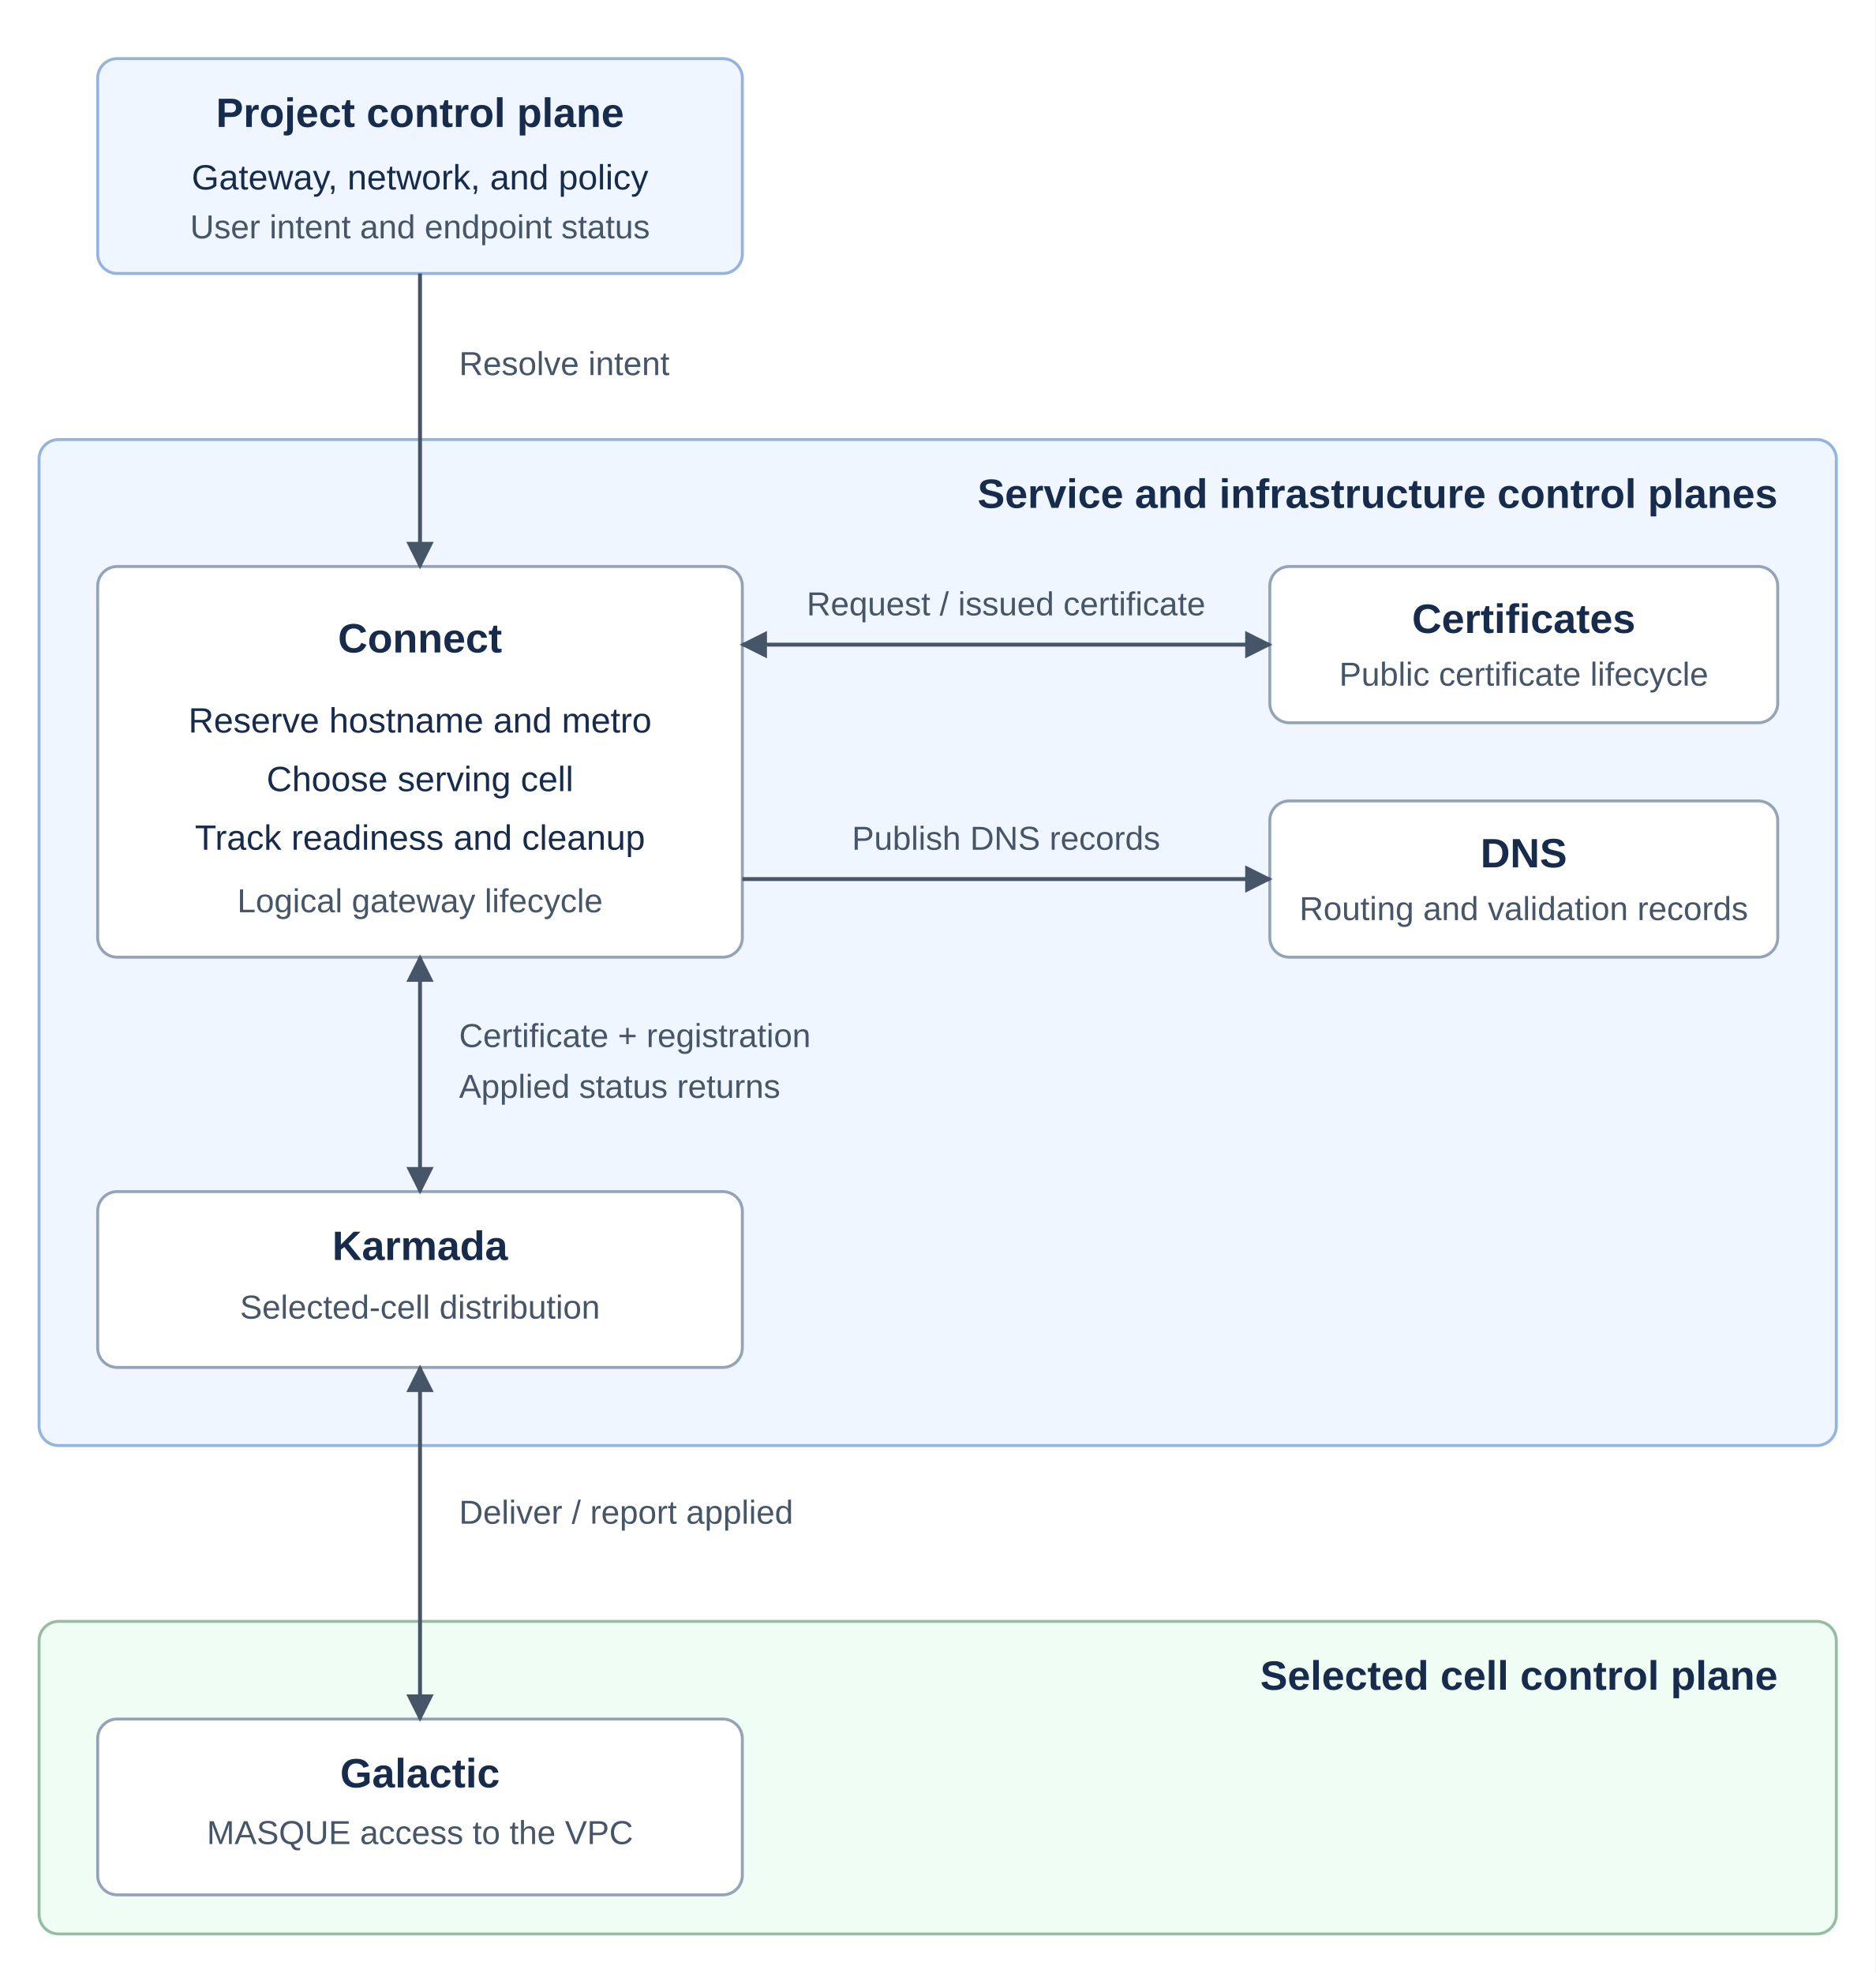
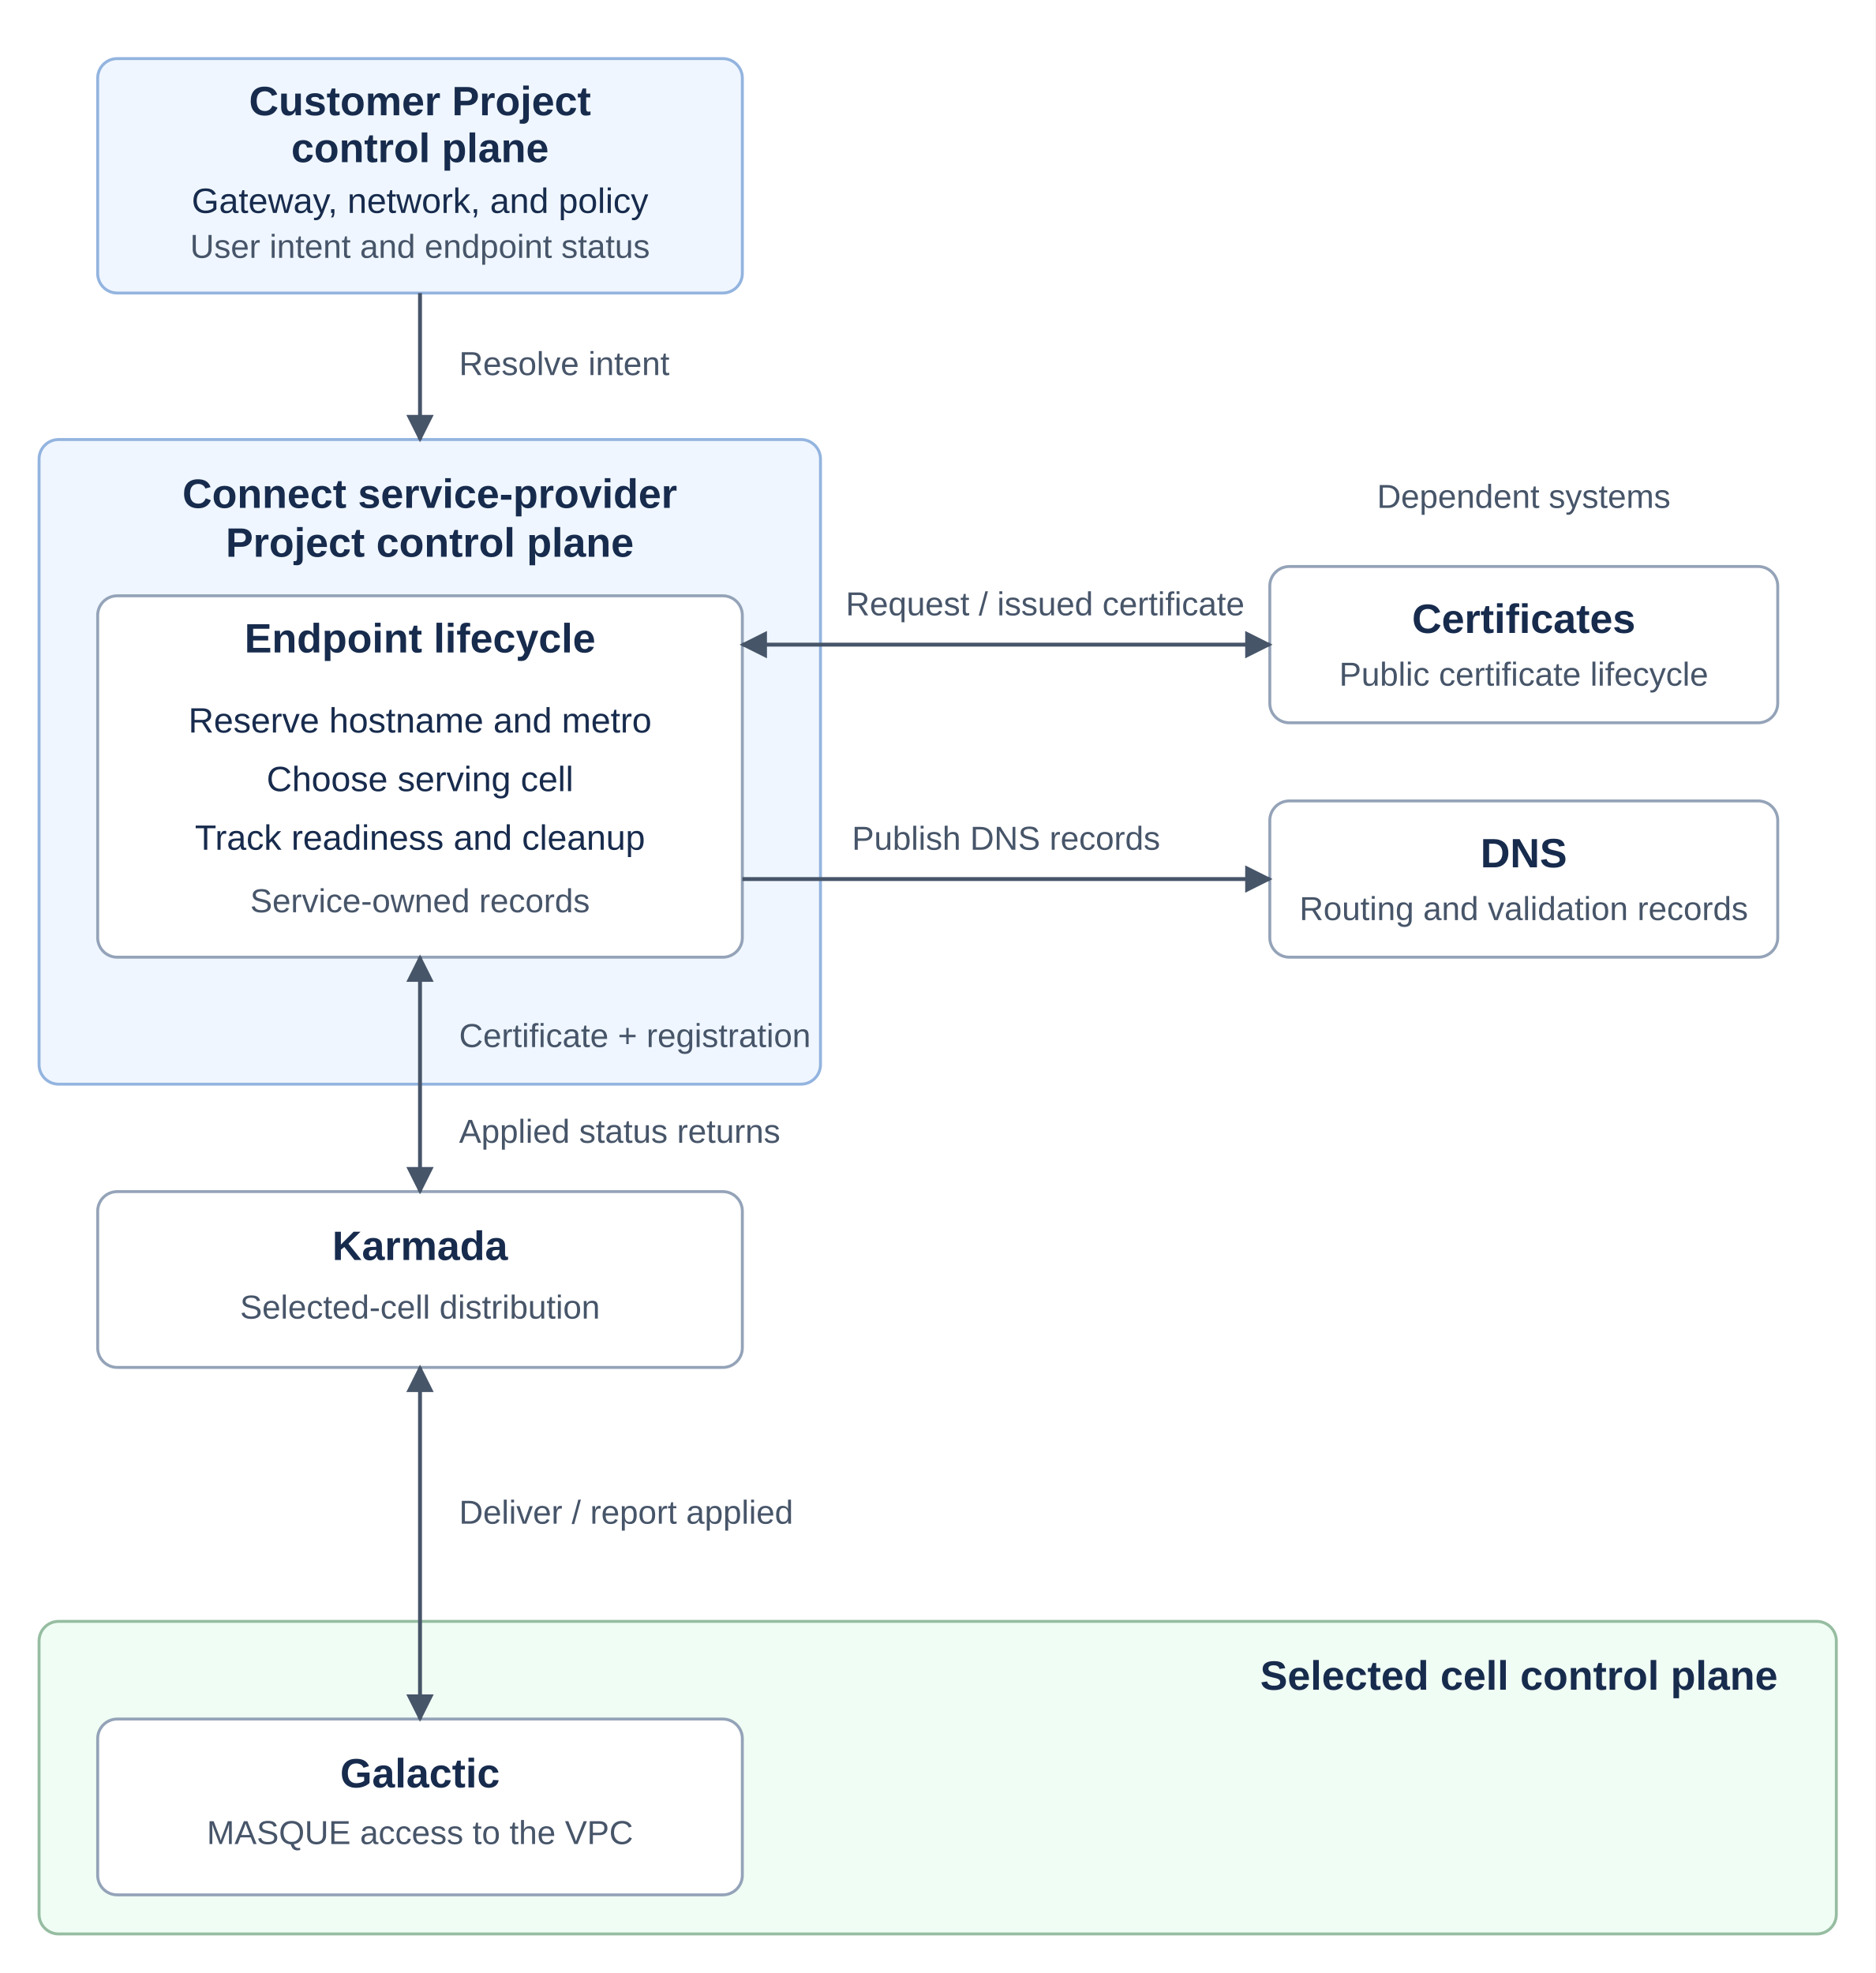
<svg xmlns="http://www.w3.org/2000/svg" width="960" height="1010" viewBox="0 0 960 1010" role="img" aria-labelledby="title description">
  <defs>
    <marker id="arrow" viewBox="0 0 10 10" refX="9" refY="5" markerWidth="7" markerHeight="7" orient="auto-start-reverse">
      <path d="M 0 0 L 10 5 L 0 10 z" fill="#475569" />
    </marker>
  </defs>
  <style>text { font-family: Arial, Helvetica, sans-serif; fill: #172b4d; } .heading { font-size: 21px; font-weight: 700; } .label { font-size: 18px; } .detail { font-size: 17px; fill: #475569; } .line { fill: none; stroke: #475569; stroke-width: 2; marker-end: url(#arrow); }</style>
  <rect width="960" height="1010" fill="white" />
-   <rect x="50" y="30" width="330" height="110" rx="10" fill="#eff6ff" stroke="#93b4df" stroke-width="1.5" />
-   <text x="215" y="65" class="heading" text-anchor="middle">Project control plane</text>
-   <text x="215" y="97" class="label" text-anchor="middle">Gateway, network, and policy</text>
-   <text x="215" y="122" class="detail" text-anchor="middle">User intent and endpoint status</text>
-   <rect x="20" y="225" width="920" height="515" rx="10" fill="#eff6ff" stroke="#93b4df" stroke-width="1.5" />
-   <text x="910" y="260" class="heading" text-anchor="end">Service and infrastructure control planes</text>
-   <rect x="50" y="290" width="330" height="200" rx="10" fill="#ffffff" stroke="#94a3b8" stroke-width="1.5" />
-   <text x="215" y="334" class="heading" text-anchor="middle">Connect</text>
+   <rect x="50" y="30" width="330" height="120" rx="10" fill="#eff6ff" stroke="#93b4df" stroke-width="1.5" />
+   <text x="215" y="59" class="heading" text-anchor="middle">Customer Project</text>
+   <text x="215" y="83" class="heading" text-anchor="middle">control plane</text>
+   <text x="215" y="109" class="label" text-anchor="middle">Gateway, network, and policy</text>
+   <text x="215" y="132" class="detail" text-anchor="middle">User intent and endpoint status</text>
+   <rect x="20" y="225" width="400" height="330" rx="10" fill="#eff6ff" stroke="#93b4df" stroke-width="1.5" />
+   <text x="220" y="260" class="heading" text-anchor="middle">Connect service-provider</text>
+   <text x="220" y="285" class="heading" text-anchor="middle">Project control plane</text>
+   <text x="780" y="260" class="detail" text-anchor="middle">Dependent systems</text>
+   <rect x="50" y="305" width="330" height="185" rx="10" fill="#ffffff" stroke="#94a3b8" stroke-width="1.5" />
+   <text x="215" y="334" class="heading" text-anchor="middle">Endpoint lifecycle</text>
  <text x="215" y="375" class="label" text-anchor="middle">Reserve hostname and metro</text>
  <text x="215" y="405" class="label" text-anchor="middle">Choose serving cell</text>
  <text x="215" y="435" class="label" text-anchor="middle">Track readiness and cleanup</text>
-   <text x="215" y="467" class="detail" text-anchor="middle">Logical gateway lifecycle</text>
+   <text x="215" y="467" class="detail" text-anchor="middle">Service-owned records</text>
  <rect x="650" y="290" width="260" height="80" rx="10" fill="#ffffff" stroke="#94a3b8" stroke-width="1.5" />
  <text x="780" y="324" class="heading" text-anchor="middle">Certificates</text>
  <text x="780" y="351" class="detail" text-anchor="middle">Public certificate lifecycle</text>
  <rect x="650" y="410" width="260" height="80" rx="10" fill="#ffffff" stroke="#94a3b8" stroke-width="1.5" />
  <text x="780" y="444" class="heading" text-anchor="middle">DNS</text>
  <text x="780" y="471" class="detail" text-anchor="middle">Routing and validation records</text>
  <rect x="50" y="610" width="330" height="90" rx="10" fill="#ffffff" stroke="#94a3b8" stroke-width="1.5" />
  <text x="215" y="645" class="heading" text-anchor="middle">Karmada</text>
  <text x="215" y="675" class="detail" text-anchor="middle">Selected-cell distribution</text>
  <rect x="20" y="830" width="920" height="160" rx="10" fill="#f0fdf4" stroke="#96bda1" stroke-width="1.5" />
  <text x="910" y="865" class="heading" text-anchor="end">Selected cell control plane</text>
  <rect x="50" y="880" width="330" height="90" rx="10" fill="#ffffff" stroke="#94a3b8" stroke-width="1.5" />
  <text x="215" y="915" class="heading" text-anchor="middle">Galactic</text>
  <text x="215" y="944" class="detail" text-anchor="middle">MASQUE access to the VPC</text>
-   <path d="M 215 140 L 215 290" class="line" />
+   <path d="M 215 150 L 215 225" class="line" />
  <text x="235" y="192" class="detail" text-anchor="start">Resolve intent</text>
  <path d="M 380 330 L 650 330" class="line" marker-start="url(#arrow)" />
-   <text x="515" y="315" class="detail" text-anchor="middle">Request / issued certificate</text>
+   <text x="535" y="315" class="detail" text-anchor="middle">Request / issued certificate</text>
  <path d="M 380 450 L 650 450" class="line" />
  <text x="515" y="435" class="detail" text-anchor="middle">Publish DNS records</text>
  <path d="M 215 490 L 215 610" class="line" marker-start="url(#arrow)" />
  <text x="235" y="536" class="detail" text-anchor="start">Certificate + registration</text>
-   <text x="235" y="562" class="detail" text-anchor="start">Applied status returns</text>
+   <text x="235" y="585" class="detail" text-anchor="start">Applied status returns</text>
  <path d="M 215 700 L 215 880" class="line" marker-start="url(#arrow)" />
  <text x="235" y="780" class="detail" text-anchor="start">Deliver / report applied</text>
</svg>
